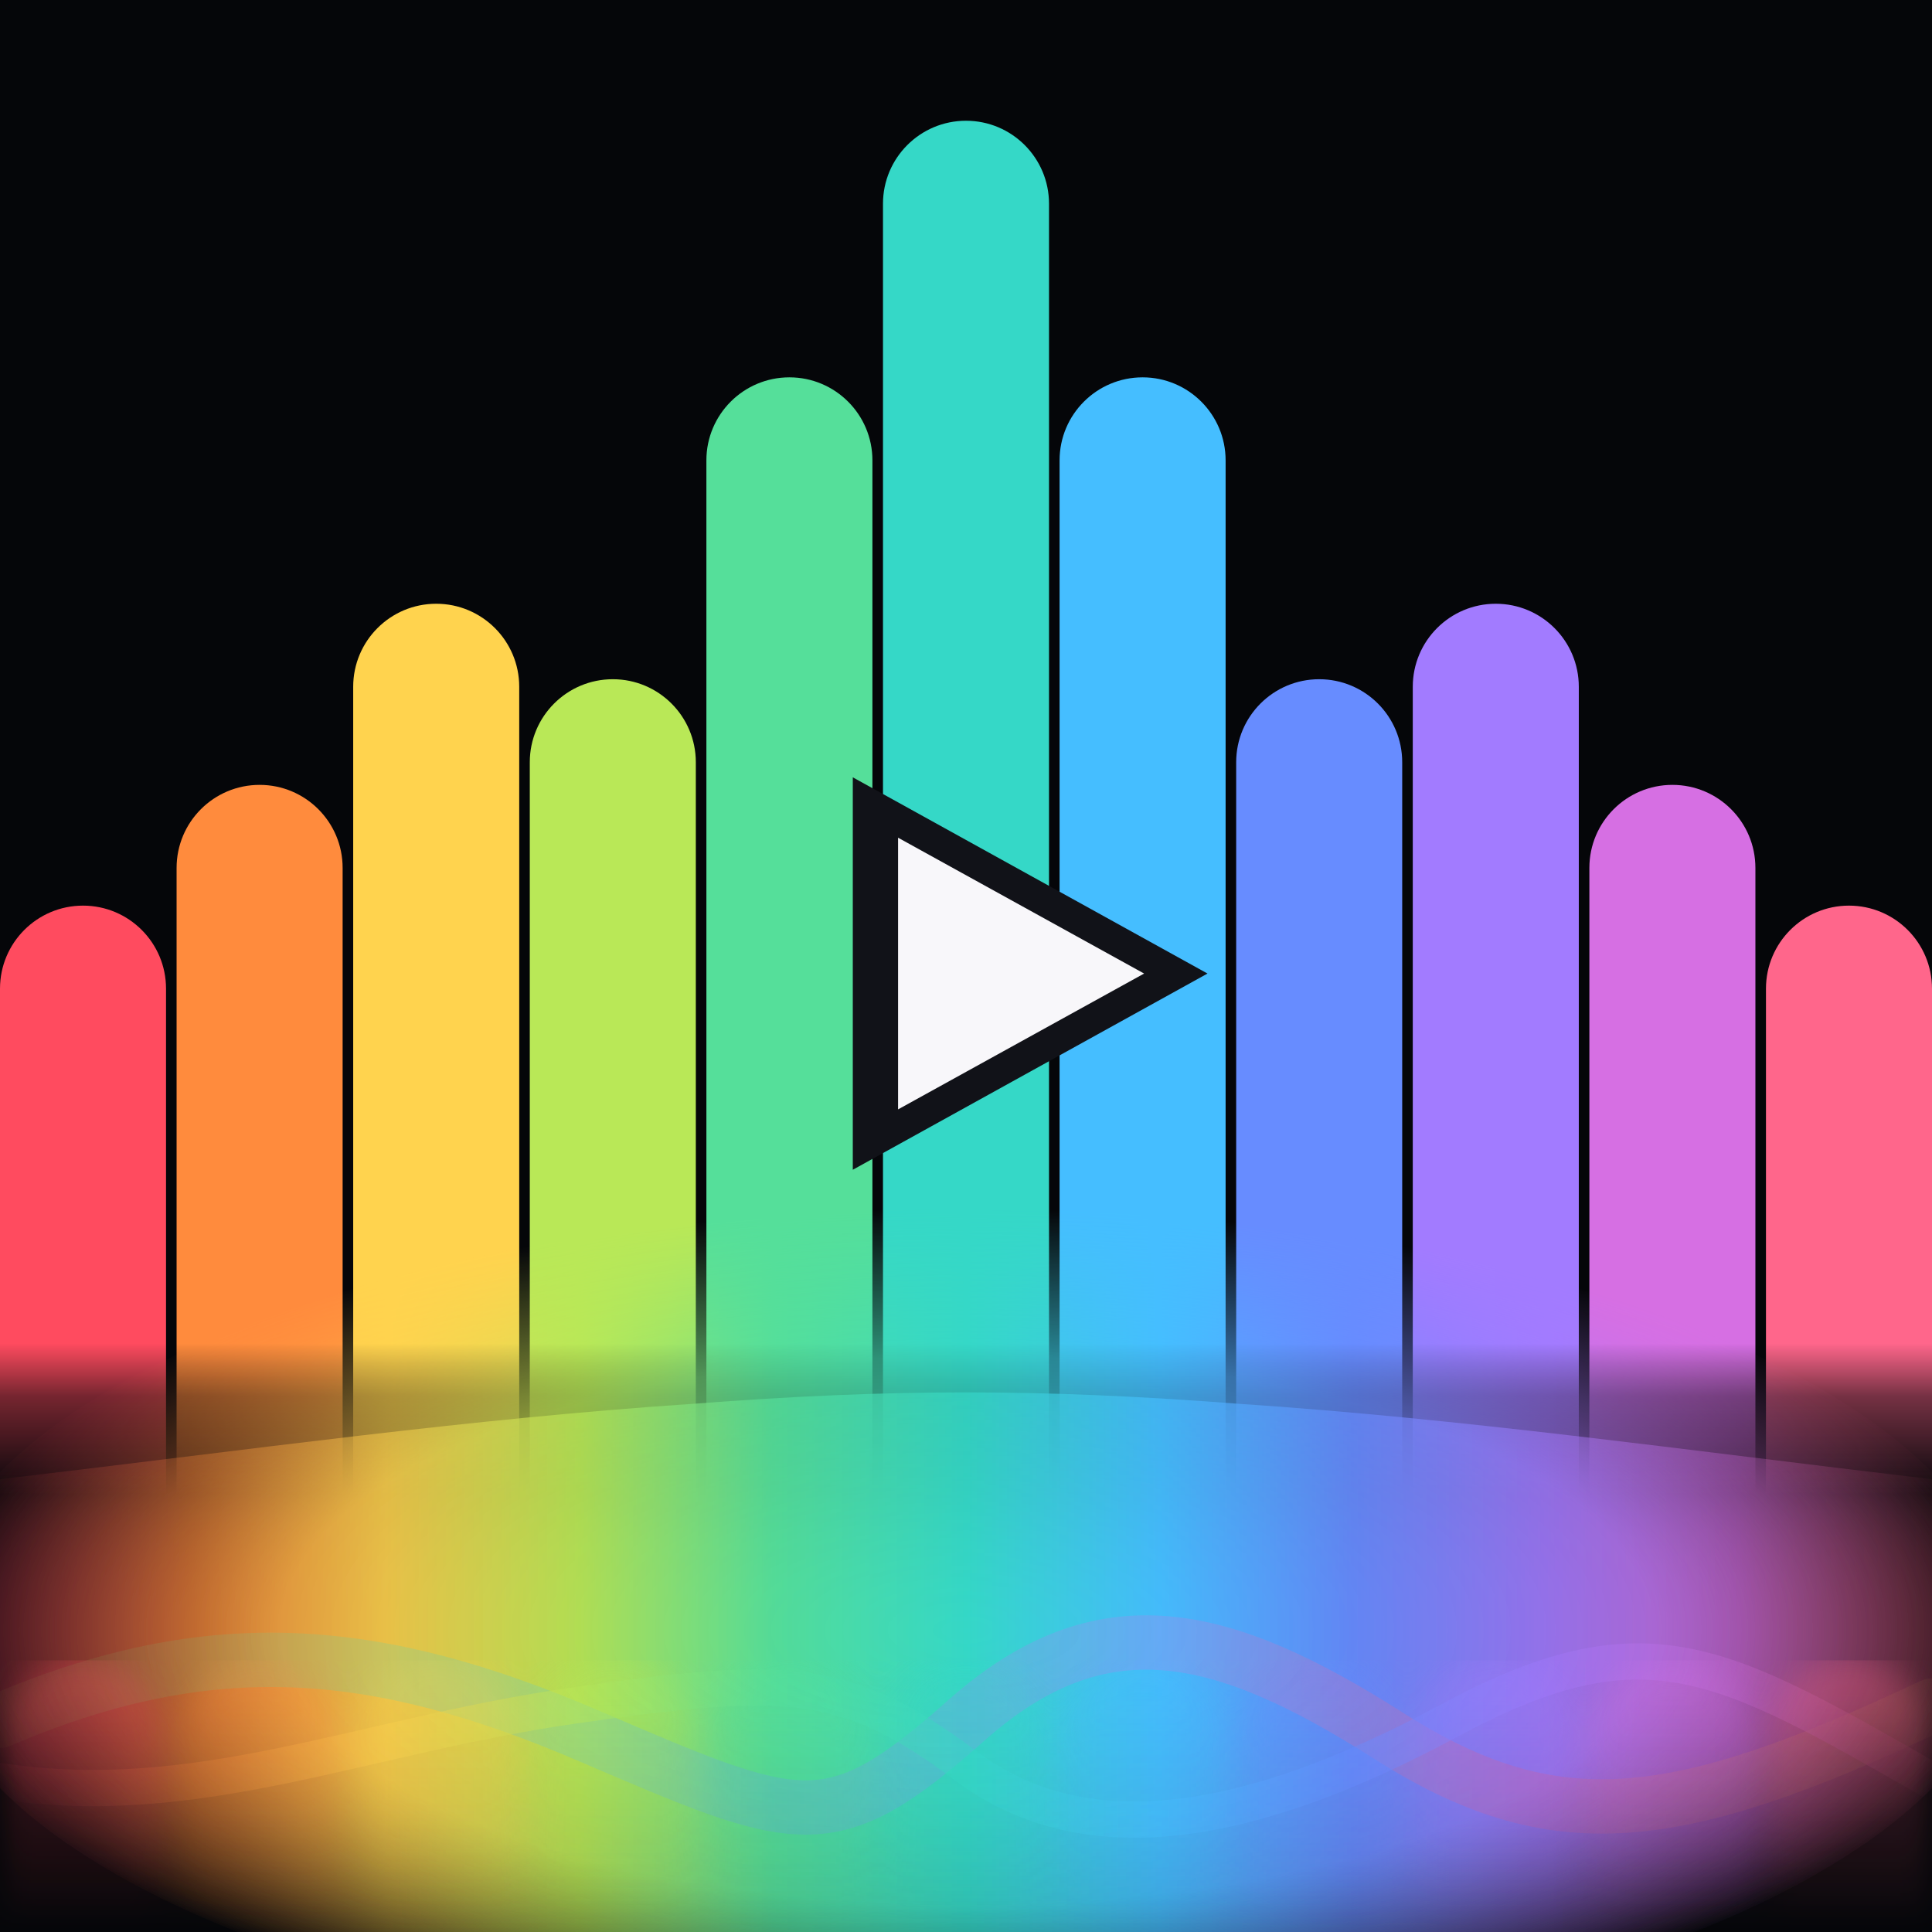
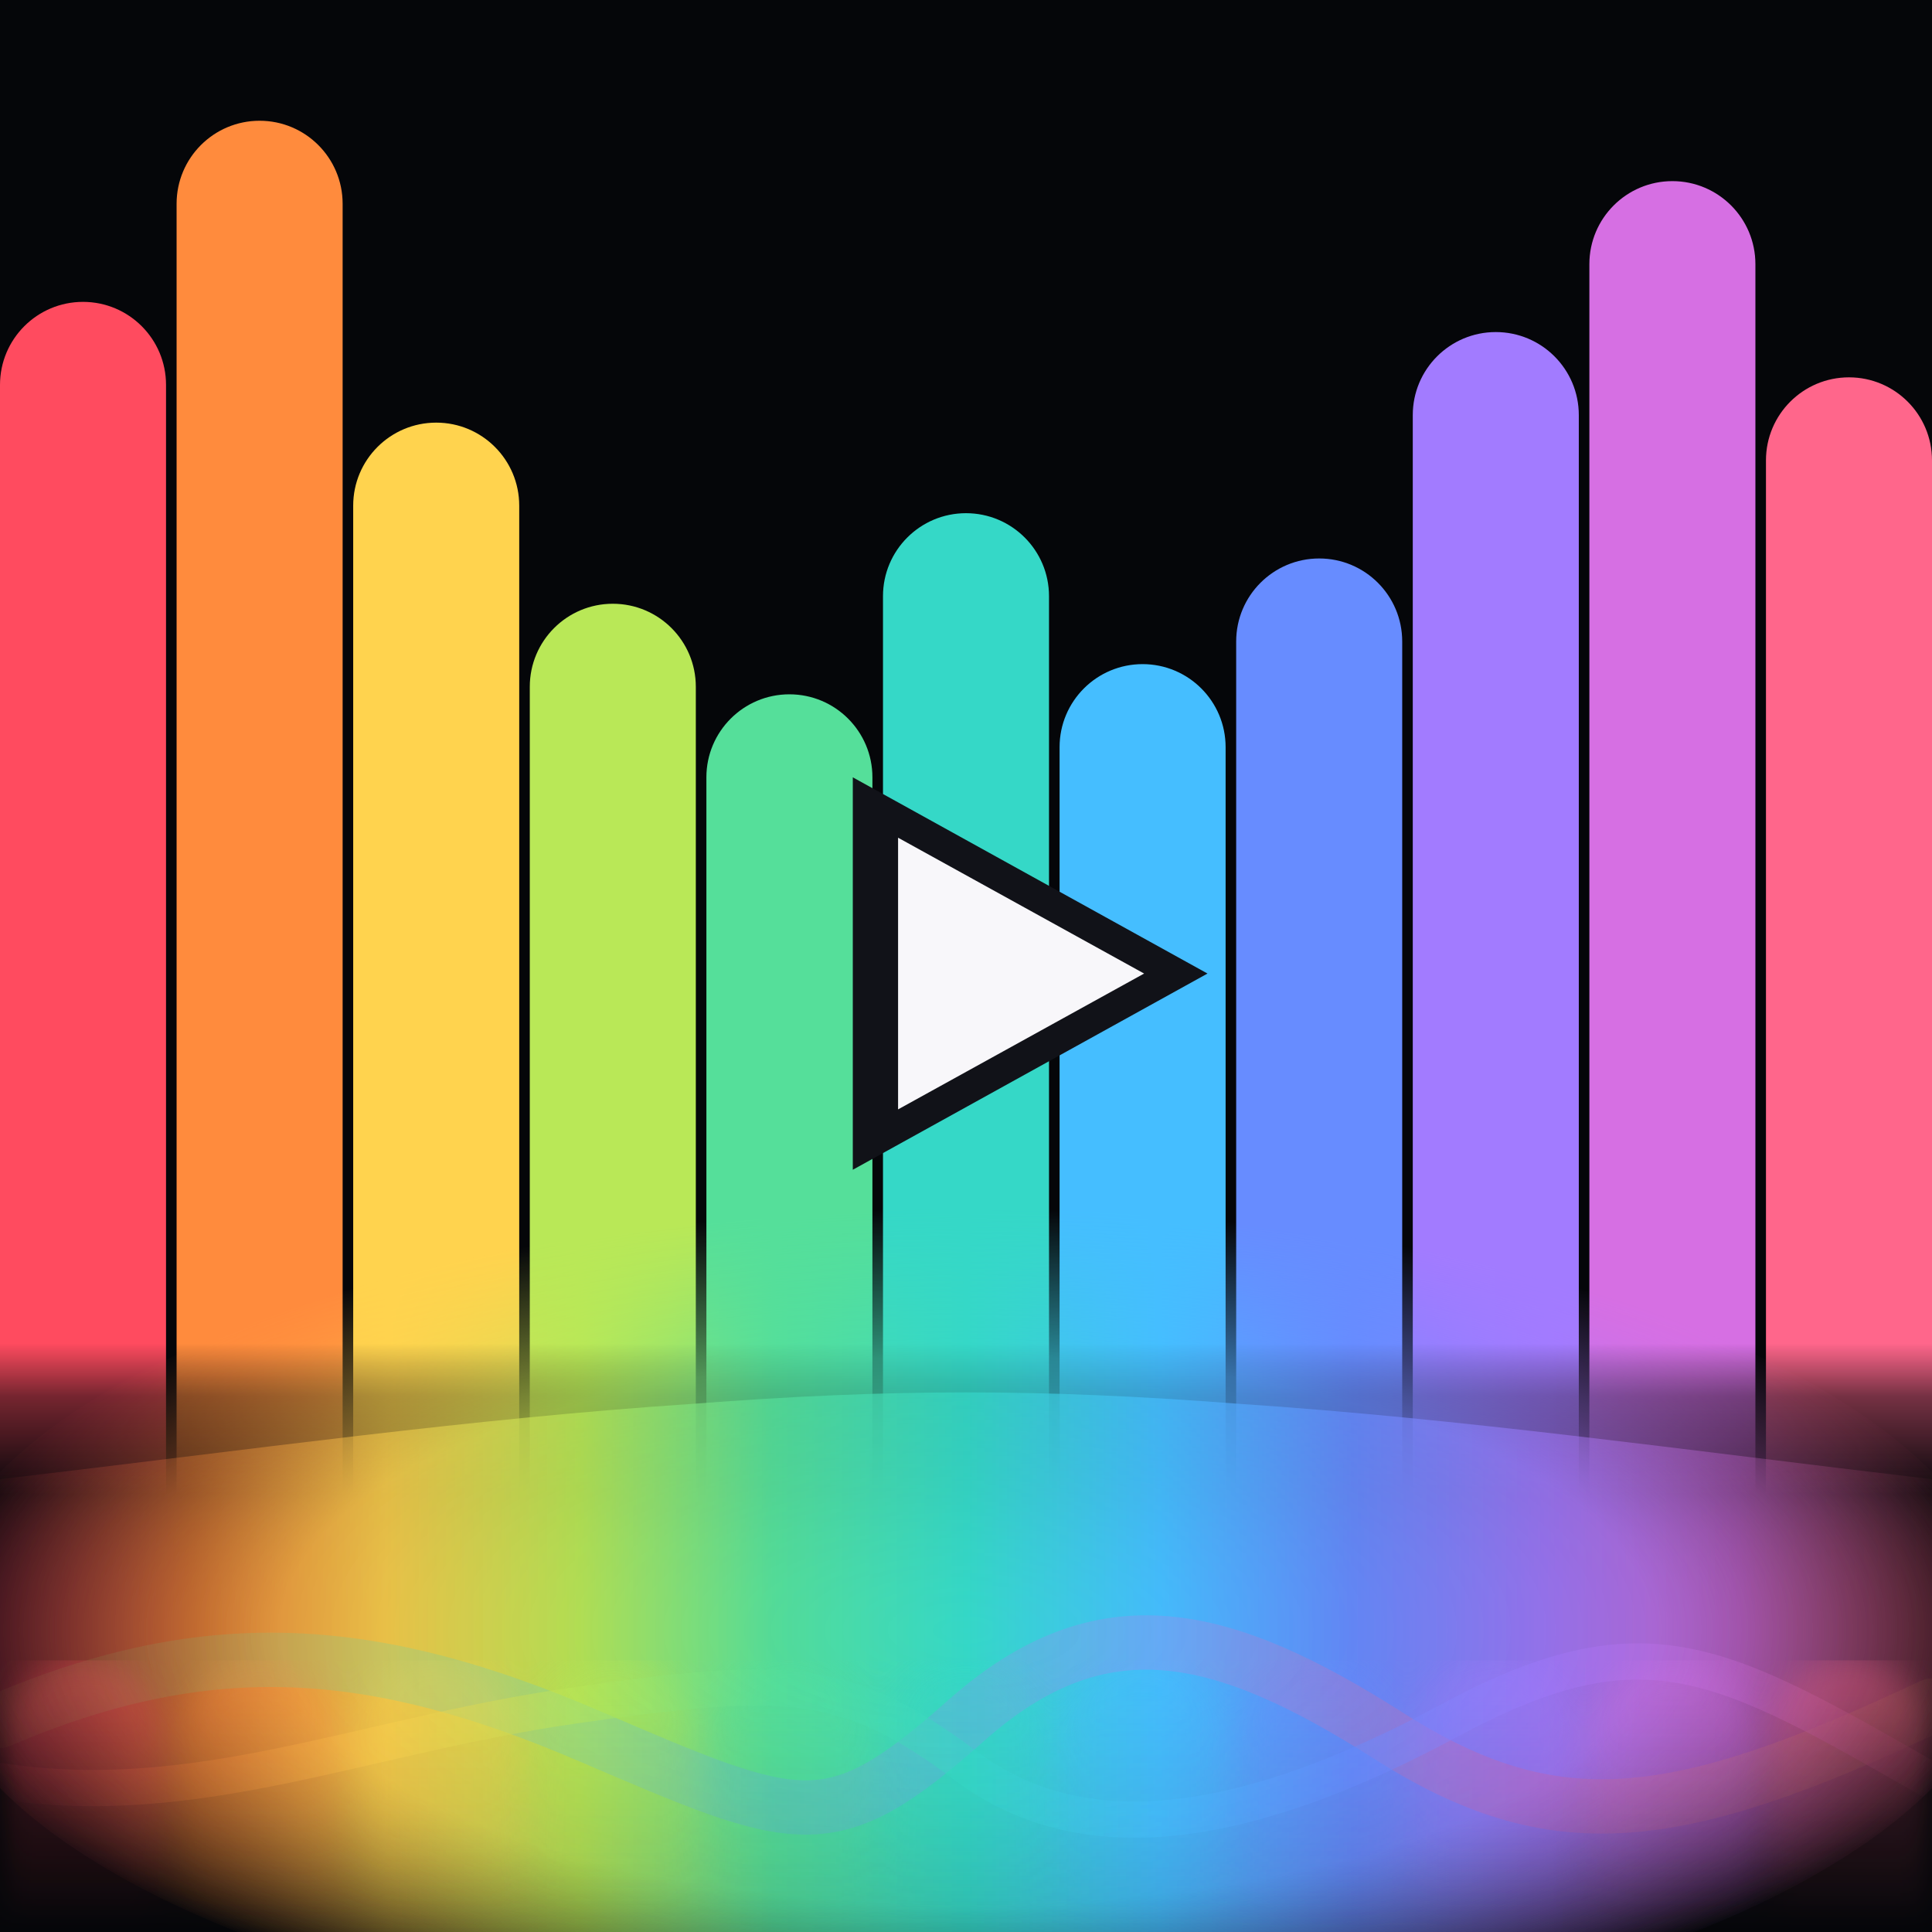
<svg xmlns="http://www.w3.org/2000/svg" viewBox="0 0 128 128" width="128" height="128">
  <defs>
    <linearGradient id="puddleColors" x1="0" y1="0" x2="128" y2="0" gradientUnits="userSpaceOnUse">
      <stop stop-color="#ff4b5f" stop-opacity="1" />
      <stop offset=".1" stop-color="#ff8b3d" stop-opacity="1" />
      <stop offset=".2" stop-color="#ffd34e" stop-opacity="1" />
      <stop offset=".3" stop-color="#b9e857" stop-opacity="1" />
      <stop offset=".4" stop-color="#55df9a" stop-opacity="1" />
      <stop offset=".5" stop-color="#35d8c7" stop-opacity="1" />
      <stop offset=".6" stop-color="#45beff" stop-opacity="1" />
      <stop offset=".7" stop-color="#678cff" stop-opacity="1" />
      <stop offset=".8" stop-color="#a27bff" stop-opacity="1" />
      <stop offset=".9" stop-color="#d66fe3" stop-opacity="1" />
      <stop offset="1" stop-color="#ff668b" stop-opacity="1" />
    </linearGradient>
    <linearGradient id="puddleFlow" x1="0" y1="0" x2="128" y2="0" gradientUnits="userSpaceOnUse">
      <stop stop-color="#b9e857" stop-opacity=".44" />
      <stop offset=".1" stop-color="#55df9a" stop-opacity=".44" />
      <stop offset=".2" stop-color="#35d8c7" stop-opacity=".44" />
      <stop offset=".3" stop-color="#45beff" stop-opacity=".44" />
      <stop offset=".4" stop-color="#678cff" stop-opacity=".44" />
      <stop offset=".5" stop-color="#a27bff" stop-opacity=".44" />
      <stop offset=".6" stop-color="#d66fe3" stop-opacity=".44" />
      <stop offset=".7" stop-color="#ff668b" stop-opacity=".44" />
      <stop offset=".8" stop-color="#ff4b5f" stop-opacity=".44" />
      <stop offset=".9" stop-color="#ff8b3d" stop-opacity=".44" />
      <stop offset="1" stop-color="#ffd34e" stop-opacity=".44" />
    </linearGradient>
    <radialGradient id="puddleFeather">
      <stop stop-color="white" stop-opacity=".95" />
      <stop offset=".65" stop-color="white" stop-opacity=".65" />
      <stop offset="1" stop-color="white" stop-opacity="0" />
    </radialGradient>
    <mask id="puddleMask" maskUnits="userSpaceOnUse" x="-5" y="80" width="138" height="56">
      <ellipse cx="64" cy="108" rx="69" ry="28" fill="url(#puddleFeather)" />
    </mask>
    <linearGradient id="barFade" x1="0" y1="89" x2="0" y2="99" gradientUnits="userSpaceOnUse">
      <stop stop-color="white" stop-opacity="1" />
      <stop offset=".35" stop-color="white" stop-opacity=".45" />
      <stop offset="1" stop-color="white" stop-opacity="0" />
    </linearGradient>
    <mask id="barMask" maskUnits="userSpaceOnUse" x="0" y="0" width="128" height="128">
      <rect width="128" height="128" fill="url(#barFade)" />
    </mask>
    <linearGradient id="reflectionFade" x1="0" y1="92" x2="0" y2="110" gradientUnits="userSpaceOnUse">
      <stop stop-color="white" stop-opacity="0" />
      <stop offset=".65" stop-color="white" stop-opacity=".26" />
      <stop offset="1" stop-color="white" stop-opacity=".46" />
    </linearGradient>
    <mask id="reflectionMask" maskUnits="userSpaceOnUse" x="0" y="92" width="128" height="18">
      <rect x="0" y="92" width="128" height="18" fill="url(#reflectionFade)" />
    </mask>
    <filter id="reflectionBlur" x="-10%" y="-10%" width="120%" height="120%">
      <feGaussianBlur stdDeviation="1.1" />
    </filter>
  </defs>
  <rect width="128" height="128" fill="#050609" />
  <g mask="url(#barMask)">
-     <rect x="0" y="60" width="11" height="50" rx="5.5" fill="#ff4b5f" />
-     <rect x="11.7" y="52" width="11" height="58" rx="5.5" fill="#ff8b3d" />
-     <rect x="23.4" y="40" width="11" height="70" rx="5.5" fill="#ffd34e" />
-     <rect x="35.1" y="45" width="11" height="65" rx="5.5" fill="#b9e857" />
-     <rect x="46.8" y="25" width="11" height="85" rx="5.5" fill="#55df9a" />
-     <rect x="58.5" y="8" width="11" height="102" rx="5.5" fill="#35d8c7" />
-     <rect x="70.2" y="25" width="11" height="85" rx="5.5" fill="#45beff" />
-     <rect x="81.9" y="45" width="11" height="65" rx="5.5" fill="#678cff" />
-     <rect x="93.6" y="40" width="11" height="70" rx="5.5" fill="#a27bff" />
-     <rect x="105.3" y="52" width="11" height="58" rx="5.5" fill="#d66fe3" />
-     <rect x="117" y="60" width="11" height="50" rx="5.5" fill="#ff668b" />
+     <rect x="0" y="20" width="11" height="90" rx="5.5" fill="#ff4b5f" />
+     <rect x="11.7" y="8" width="11" height="102" rx="5.5" fill="#ff8b3d" />
+     <rect x="23.4" y="28" width="11" height="82" rx="5.5" fill="#ffd34e" />
+     <rect x="35.1" y="40" width="11" height="70" rx="5.5" fill="#b9e857" />
+     <rect x="46.8" y="46" width="11" height="64" rx="5.5" fill="#55df9a" />
+     <rect x="58.5" y="34" width="11" height="76" rx="5.5" fill="#35d8c7" />
+     <rect x="70.2" y="44" width="11" height="66" rx="5.5" fill="#45beff" />
+     <rect x="81.9" y="37" width="11" height="73" rx="5.5" fill="#678cff" />
+     <rect x="93.6" y="22" width="11" height="88" rx="5.5" fill="#a27bff" />
+     <rect x="105.3" y="12" width="11" height="98" rx="5.5" fill="#d66fe3" />
+     <rect x="117" y="25" width="11" height="85" rx="5.5" fill="#ff668b" />
  </g>
  <ellipse cx="64" cy="108" rx="69" ry="28" fill="url(#puddleColors)" mask="url(#puddleMask)" />
  <path d="M0 98 C17 96 31 94 46 93 C59 92 69 92 82 93 C97 94 111 96 128 98 L128 128 H0Z" fill="url(#puddleColors)" mask="url(#puddleMask)" />
  <g transform="translate(0 220) scale(1 -1)" mask="url(#reflectionMask)" opacity=".78" filter="url(#reflectionBlur)">
    <g>
-       <rect x="0" y="60" width="11" height="50" rx="5.5" fill="#ff4b5f" />
-       <rect x="11.7" y="52" width="11" height="58" rx="5.5" fill="#ff8b3d" />
-       <rect x="23.4" y="40" width="11" height="70" rx="5.5" fill="#ffd34e" />
-       <rect x="35.1" y="45" width="11" height="65" rx="5.5" fill="#b9e857" />
-       <rect x="46.8" y="25" width="11" height="85" rx="5.5" fill="#55df9a" />
-       <rect x="58.5" y="8" width="11" height="102" rx="5.5" fill="#35d8c7" />
-       <rect x="70.2" y="25" width="11" height="85" rx="5.5" fill="#45beff" />
-       <rect x="81.9" y="45" width="11" height="65" rx="5.5" fill="#678cff" />
-       <rect x="93.6" y="40" width="11" height="70" rx="5.5" fill="#a27bff" />
-       <rect x="105.3" y="52" width="11" height="58" rx="5.5" fill="#d66fe3" />
-       <rect x="117" y="60" width="11" height="50" rx="5.5" fill="#ff668b" />
+       <rect x="0" y="20" width="11" height="90" rx="5.5" fill="#ff4b5f" />
+       <rect x="11.7" y="8" width="11" height="102" rx="5.5" fill="#ff8b3d" />
+       <rect x="23.4" y="28" width="11" height="82" rx="5.5" fill="#ffd34e" />
+       <rect x="35.1" y="40" width="11" height="70" rx="5.5" fill="#b9e857" />
+       <rect x="46.8" y="46" width="11" height="64" rx="5.5" fill="#55df9a" />
+       <rect x="58.5" y="34" width="11" height="76" rx="5.5" fill="#35d8c7" />
+       <rect x="70.2" y="44" width="11" height="66" rx="5.5" fill="#45beff" />
+       <rect x="81.9" y="37" width="11" height="73" rx="5.5" fill="#678cff" />
+       <rect x="93.6" y="22" width="11" height="88" rx="5.5" fill="#a27bff" />
+       <rect x="105.3" y="12" width="11" height="98" rx="5.5" fill="#d66fe3" />
+       <rect x="117" y="25" width="11" height="85" rx="5.5" fill="#ff668b" />
    </g>
  </g>
  <g fill="none" mask="url(#puddleMask)">
    <path d="M0 114 C14 108 25 109 39 115 S55 122 64 114 S81 108 92 115 S111 121 128 113" stroke="url(#puddleFlow)" stroke-width="3.6" stroke-linecap="round" opacity=".58" />
    <path d="M0 118 C13 120 24 115 38 113 S56 111 64 117 S83 121 96 114 S114 110 128 118" stroke="url(#puddleColors)" stroke-width="2.4" stroke-linecap="round" opacity=".48" />
  </g>
  <path d="M56.5 51.5 80 64.5 56.5 77.5Z" fill="#111218" />
  <path d="M59.5 55.5 75.8 64.5 59.5 73.5Z" fill="#f8f7fa" />
</svg>
